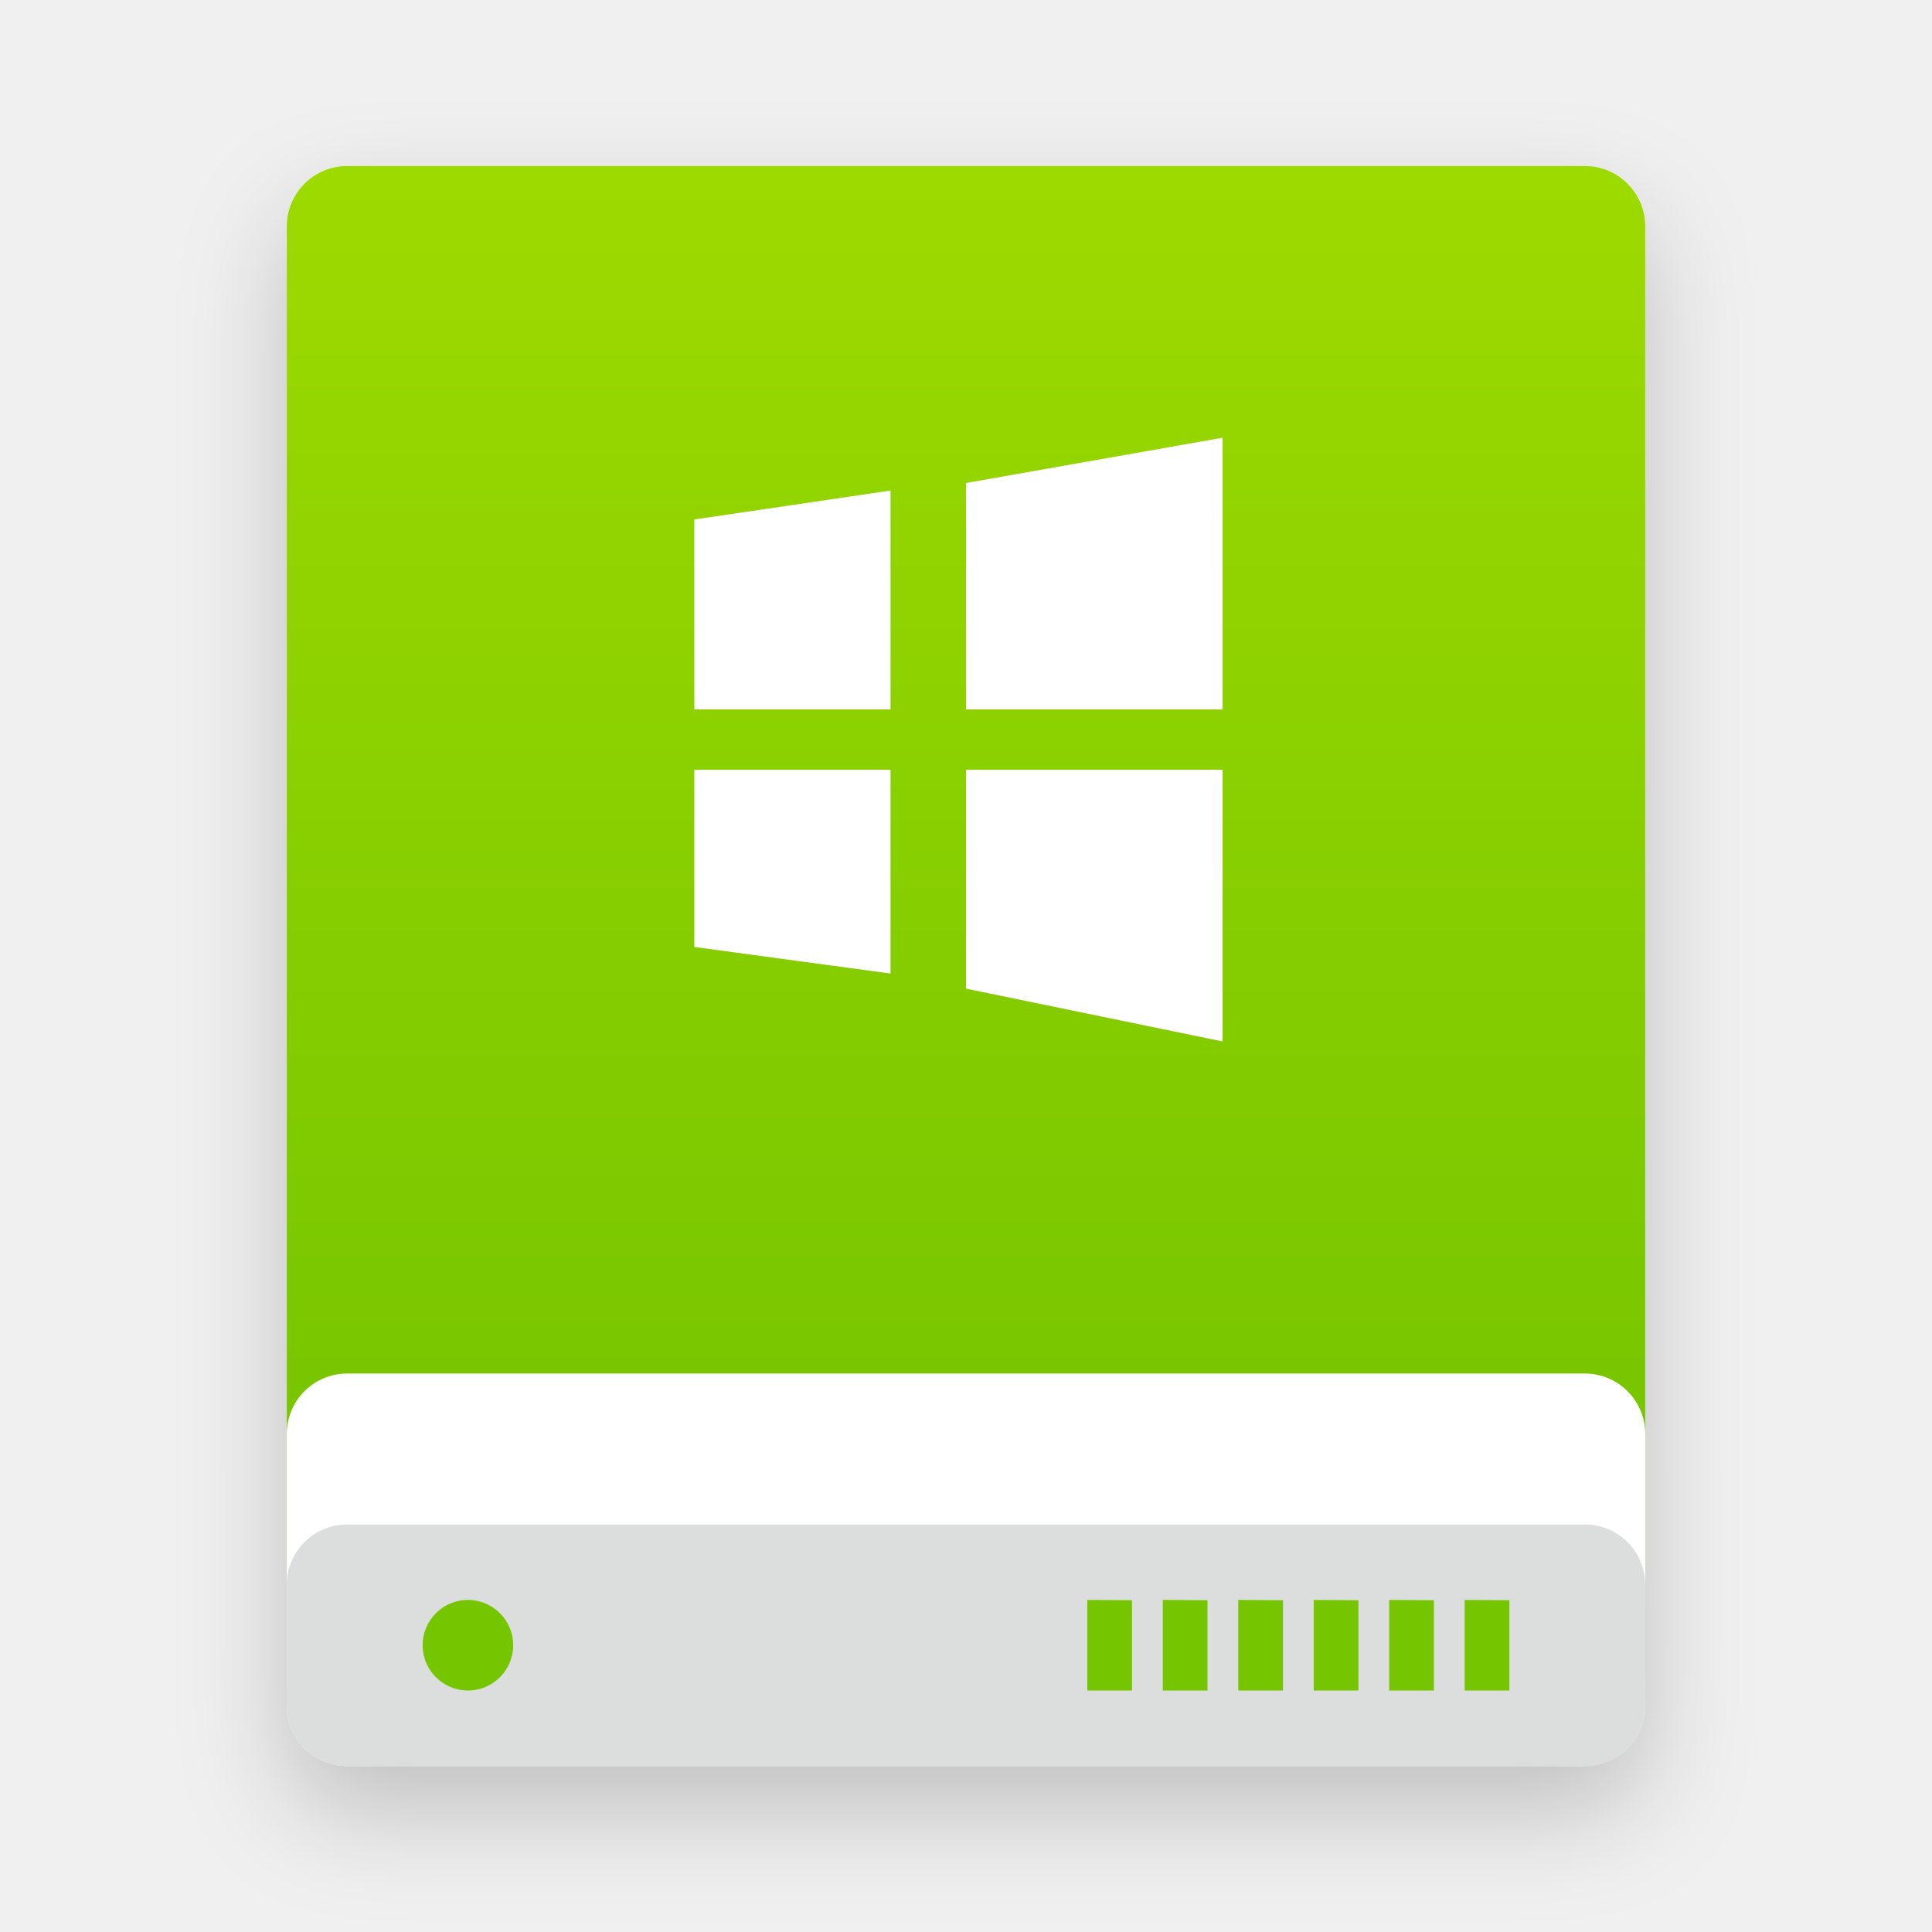
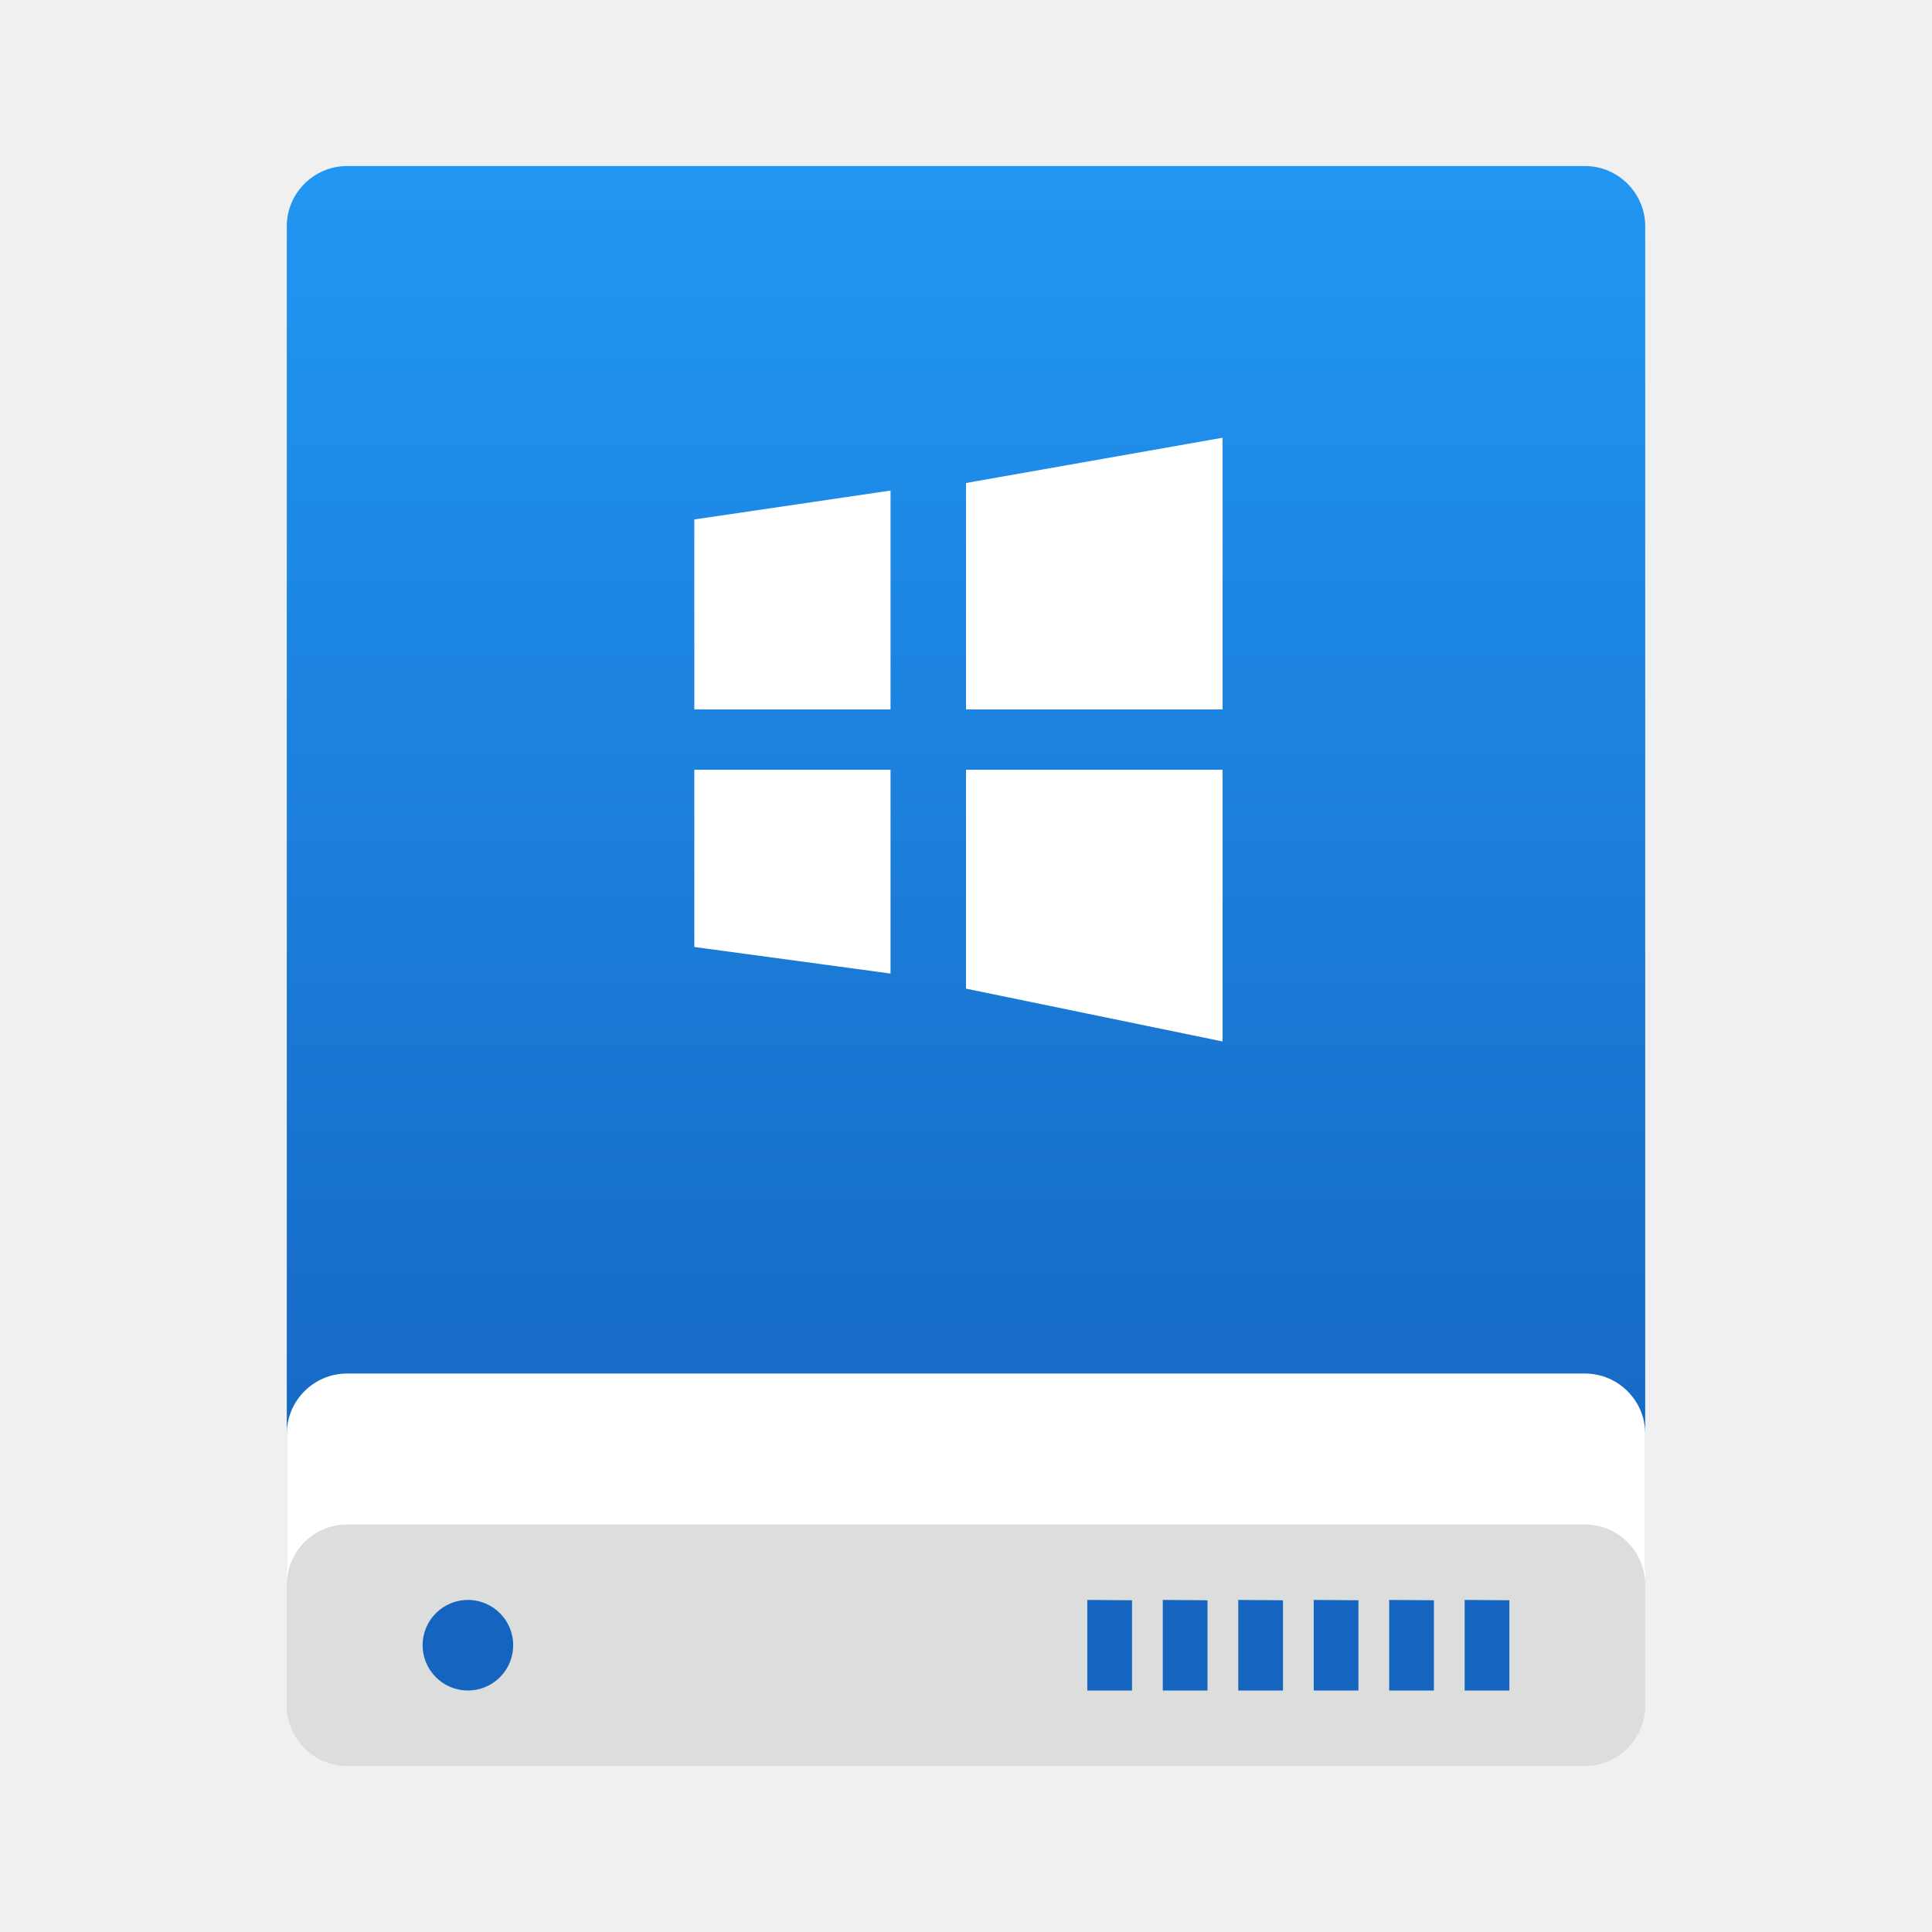
- <svg xmlns="http://www.w3.org/2000/svg" width="128px" height="128px" viewBox="0 0 128 128" version="1.1">
+ <svg xmlns="http://www.w3.org/2000/svg" version="1.1" x="0" y="0" width="128" height="128" viewBox="0, 0, 128, 128">
  <defs>
-     <filter x="-50%" y="-50%" width="200%" height="200%" filterUnits="objectBoundingBox" id="filter-1">
-       <feOffset dx="0" dy="3" in="SourceAlpha" result="shadowOffsetOuter1" />
-       <feGaussianBlur stdDeviation="3.5" in="shadowOffsetOuter1" result="shadowBlurOuter1" />
-       <feColorMatrix values="0 0 0 0 0   0 0 0 0 0   0 0 0 0 0  0 0 0 0.2 0" type="matrix" in="shadowBlurOuter1" result="shadowMatrixOuter1" />
-       <feMerge>
-         <feMergeNode in="shadowMatrixOuter1" />
-         <feMergeNode in="SourceGraphic" />
-       </feMerge>
-     </filter>
-     <linearGradient x1="50%" y1="0.411%" x2="50%" y2="100%" id="linearGradient-2">
-       <stop stop-color="#9DDA00" offset="0%" />
-       <stop stop-color="#73C300" offset="100%" />
+     <linearGradient id="Gradient_1" gradientUnits="userSpaceOnUse" x1="45" y1="0.382" x2="45" y2="93" gradientTransform="matrix(1, 0, 0, 1, 19, 11)">
+       <stop offset="0" stop-color="#2196F3" />
+       <stop offset="1" stop-color="#1565C0" />
    </linearGradient>
  </defs>
-   <g id="Page-1" stroke="none" stroke-width="1" fill="none" fill-rule="evenodd">
-     <g id="drive-harddisk-windows-128px">
-       <g id="Group" filter="url(#filter-1)" transform="translate(19, 11)">
-         <path d="M9.93406957e-09,3.996 C9.93406957e-09,1.789 1.798,-1.89549354e-09 3.998,-1.89549354e-09 L86.002,-1.89549354e-09 C88.21,-1.89549354e-09 90,1.795 90,3.996 L90,93 L9.93406957e-09,93 L9.93406957e-09,3.996 Z" id="Rectangle-1" fill="url(#linearGradient-2)" />
-         <path d="M62,18 L45,21 L45,36 L62,36 L62,18 Z M27,23.416 L27,36 L40,36 L40,21.5 L27,23.416 Z M45,40 L45,54.5 L62,58 L62,40 L45,40 Z M27,40 L27,51.74 L40,53.5 L40,40 L27,40 Z" id="Page-1" fill="#FFFFFF" />
-         <path d="M9.93406957e-09,83.996 C9.93406957e-09,81.789 1.798,80 3.998,80 L86.002,80 C88.21,80 90,81.793 90,83.992 L90,95.5 L9.93406957e-09,96 L9.93406957e-09,83.996 Z" id="Rectangle-3" fill="#FFFFFF" />
-         <path d="M-7.01766822e-09,93.996 C-7.01766822e-09,91.789 1.798,90 3.998,90 L86.002,90 C88.21,90 90,91.789 90,93.996 L90,102.004 C90,104.211 88.202,106 86.002,106 L3.998,106 C1.79,106 -7.01766822e-09,104.211 -7.01766822e-09,102.004 L-7.01766822e-09,93.996 Z" id="Rectangle-1" fill="#DCDDDD" />
-         <path d="M53,95 L56,95.021 L56,101 L53.038,101 L53.038,95.021 L53,95 Z M58,95 L61,95.021 L61,101 L58.038,101 L58.038,95.021 L58,95 Z M63,95 L66,95.021 L66,101 L63.038,101 L63.038,95.021 L63,95 Z M68,95 L71,95.021 L71,101 L68.038,101 L68.038,95.021 L68,95 Z M73,95 L76,95.021 L76,101 L73.038,101 L73.038,95.021 L73,95 Z M78,95 L81,95.021 L81,101 L78.038,101 L78.038,95.021 L78,95 Z" id="Combined-Shape" fill="#75C500" />
-         <path d="M12,101 C13.657,101 15,99.657 15,98 C15,96.343 13.657,95 12,95 C10.343,95 9,96.343 9,98 C9,99.657 10.343,101 12,101 Z" id="Oval" fill="#75C600" />
-       </g>
-     </g>
+   <g id="Page-1">
+     <path d="M19,14.996 C19,12.789 20.798,11 22.998,11 L105.002,11 C107.21,11 109,12.795 109,14.996 L109,104 L19,104 L19,14.996 z" fill="url(#Gradient_1)" id="Rectangle-1" />
+     <path d="M81,29 L64,32 L64,47 L81,47 L81,29 z M46,34.416 L46,47 L59,47 L59,32.5 L46,34.416 z M64,51 L64,65.5 L81,69 L81,51 L64,51 z M46,51 L46,62.74 L59,64.5 L59,51 L46,51 z" fill="#FFFFFF" id="Page-1" />
+     <path d="M19,94.996 C19,92.789 20.798,91 22.998,91 L105.002,91 C107.21,91 109,92.793 109,94.992 L109,106.5 L19,107 L19,94.996 z" fill="#FFFFFF" id="Rectangle-3" />
+     <path d="M19,104.996 C19,102.789 20.798,101 22.998,101 L105.002,101 C107.21,101 109,102.789 109,104.996 L109,113.004 C109,115.211 107.202,117 105.002,117 L22.998,117 C20.79,117 19,115.211 19,113.004 L19,104.996 z" fill="#DCDDDD" id="Rectangle-1" />
+     <path d="M72,106 L75,106.021 L75,112 L72.038,112 L72.038,106.021 L72,106 z M77,106 L80,106.021 L80,112 L77.038,112 L77.038,106.021 L77,106 z M82,106 L85,106.021 L85,112 L82.038,112 L82.038,106.021 L82,106 z M87,106 L90,106.021 L90,112 L87.038,112 L87.038,106.021 L87,106 z M92,106 L95,106.021 L95,112 L92.038,112 L92.038,106.021 L92,106 z M97,106 L100,106.021 L100,112 L97.038,112 L97.038,106.021 L97,106 z" fill="#1565C0" id="Combined-Shape" />
+     <path d="M31,112 C32.657,112 34,110.657 34,109 C34,107.343 32.657,106 31,106 C29.343,106 28,107.343 28,109 C28,110.657 29.343,112 31,112 z" fill="#1565C0" id="Oval" />
  </g>
</svg>
